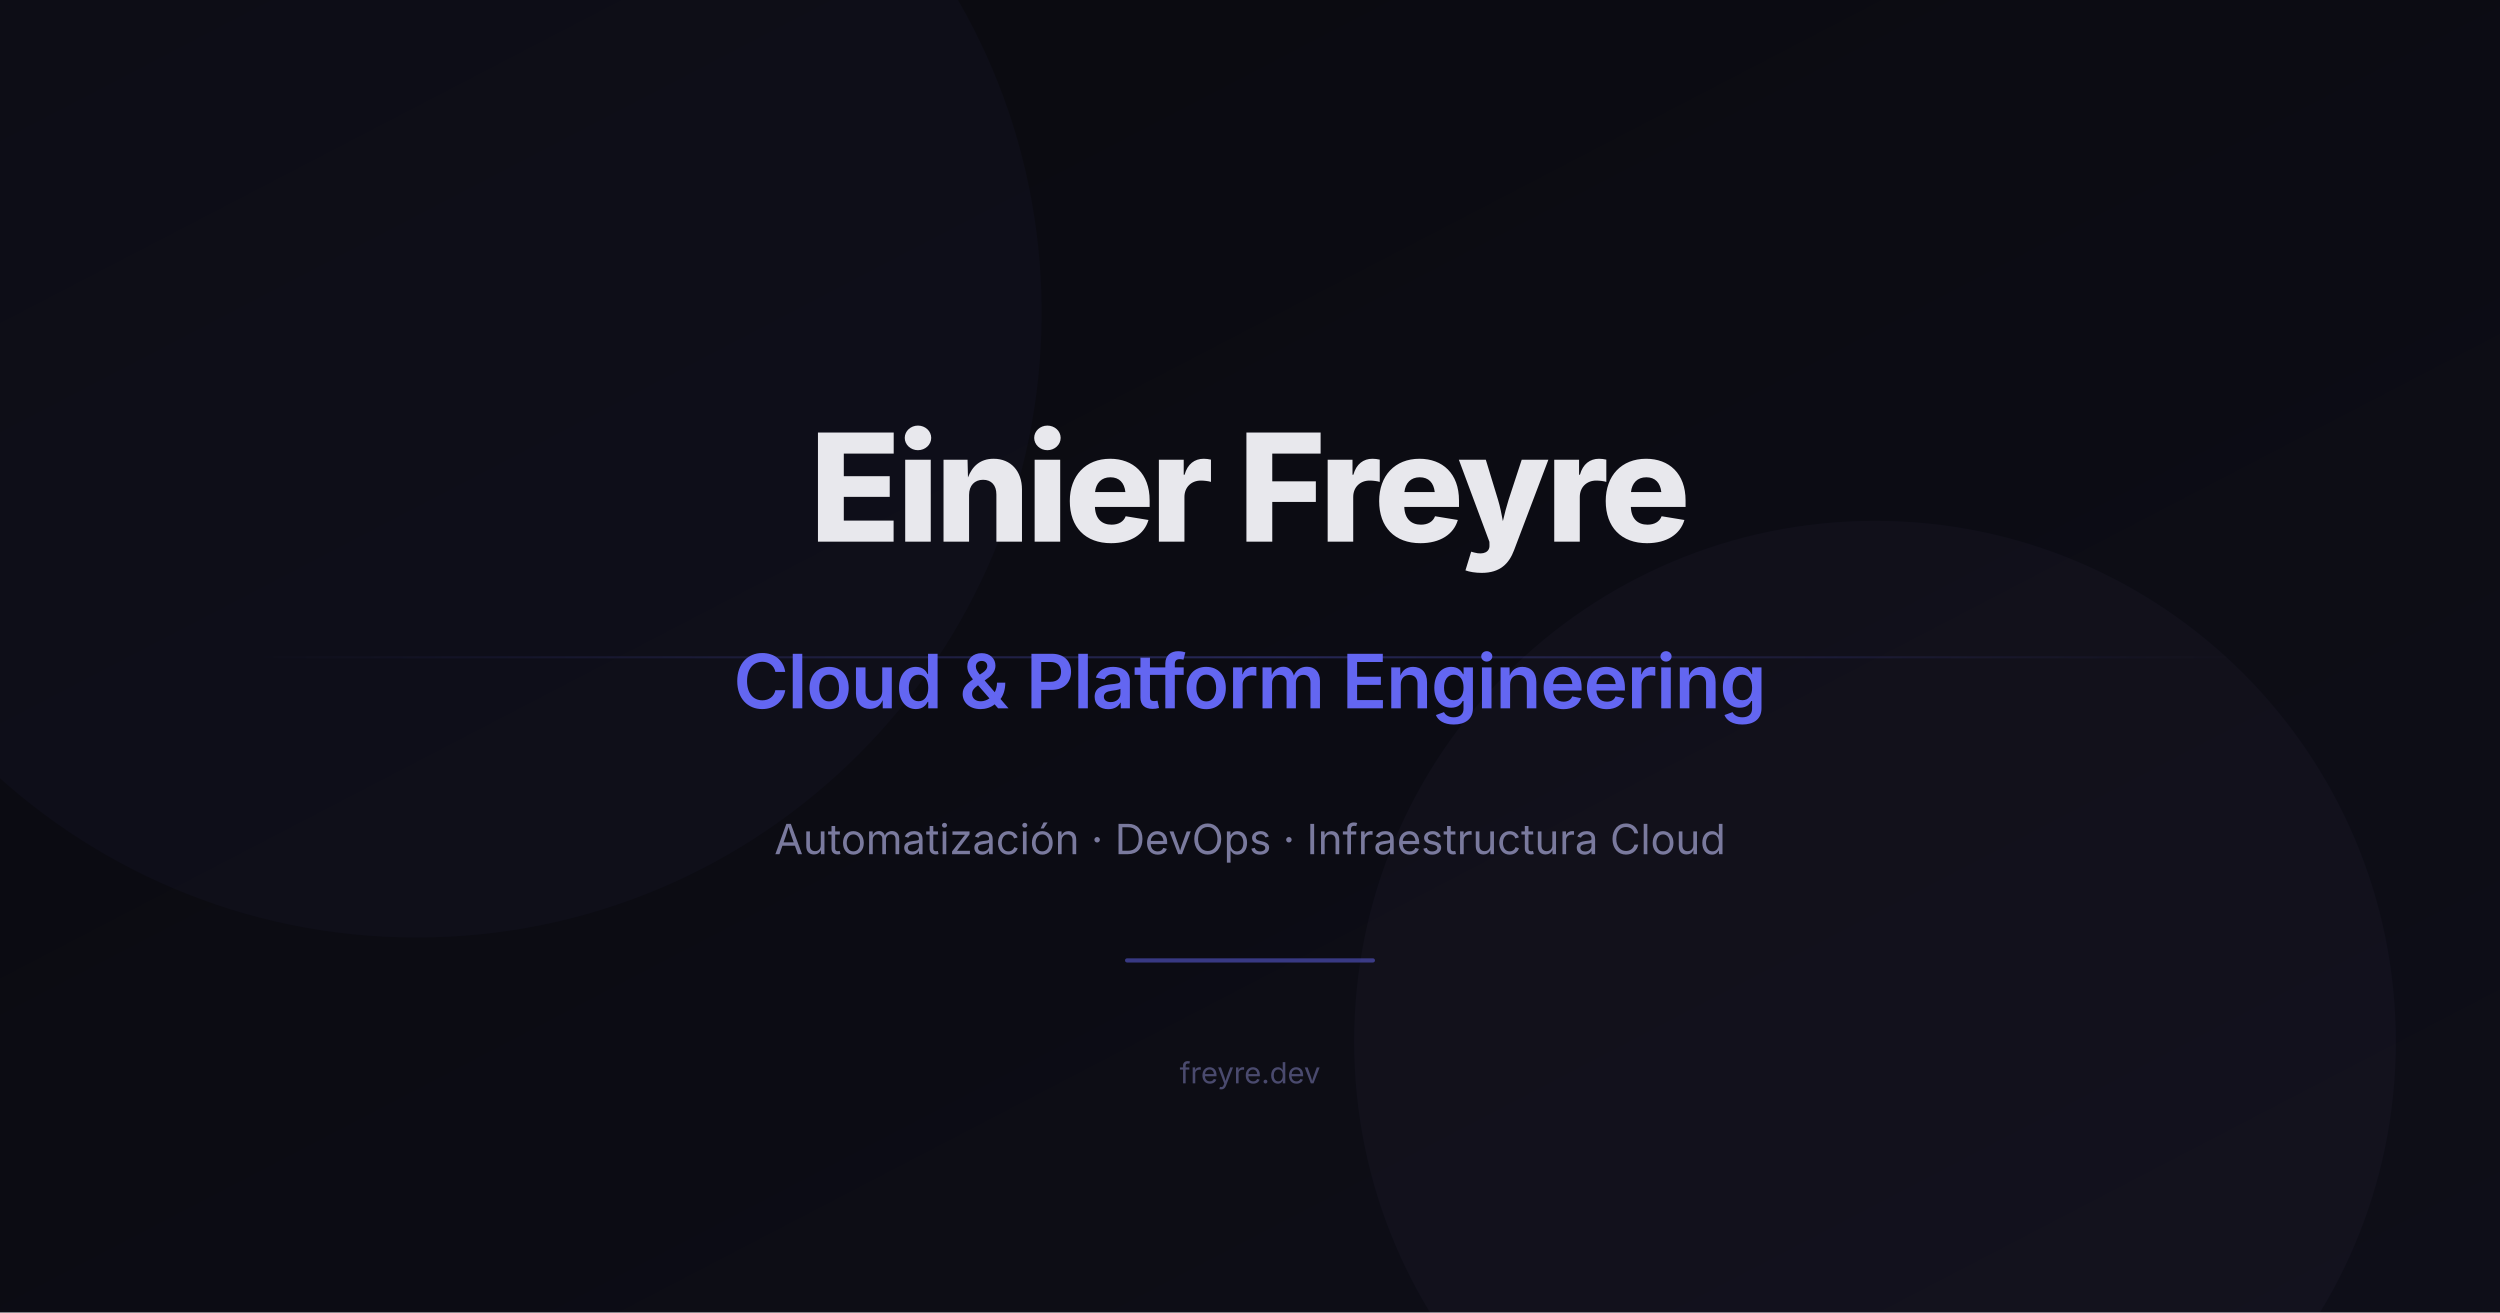
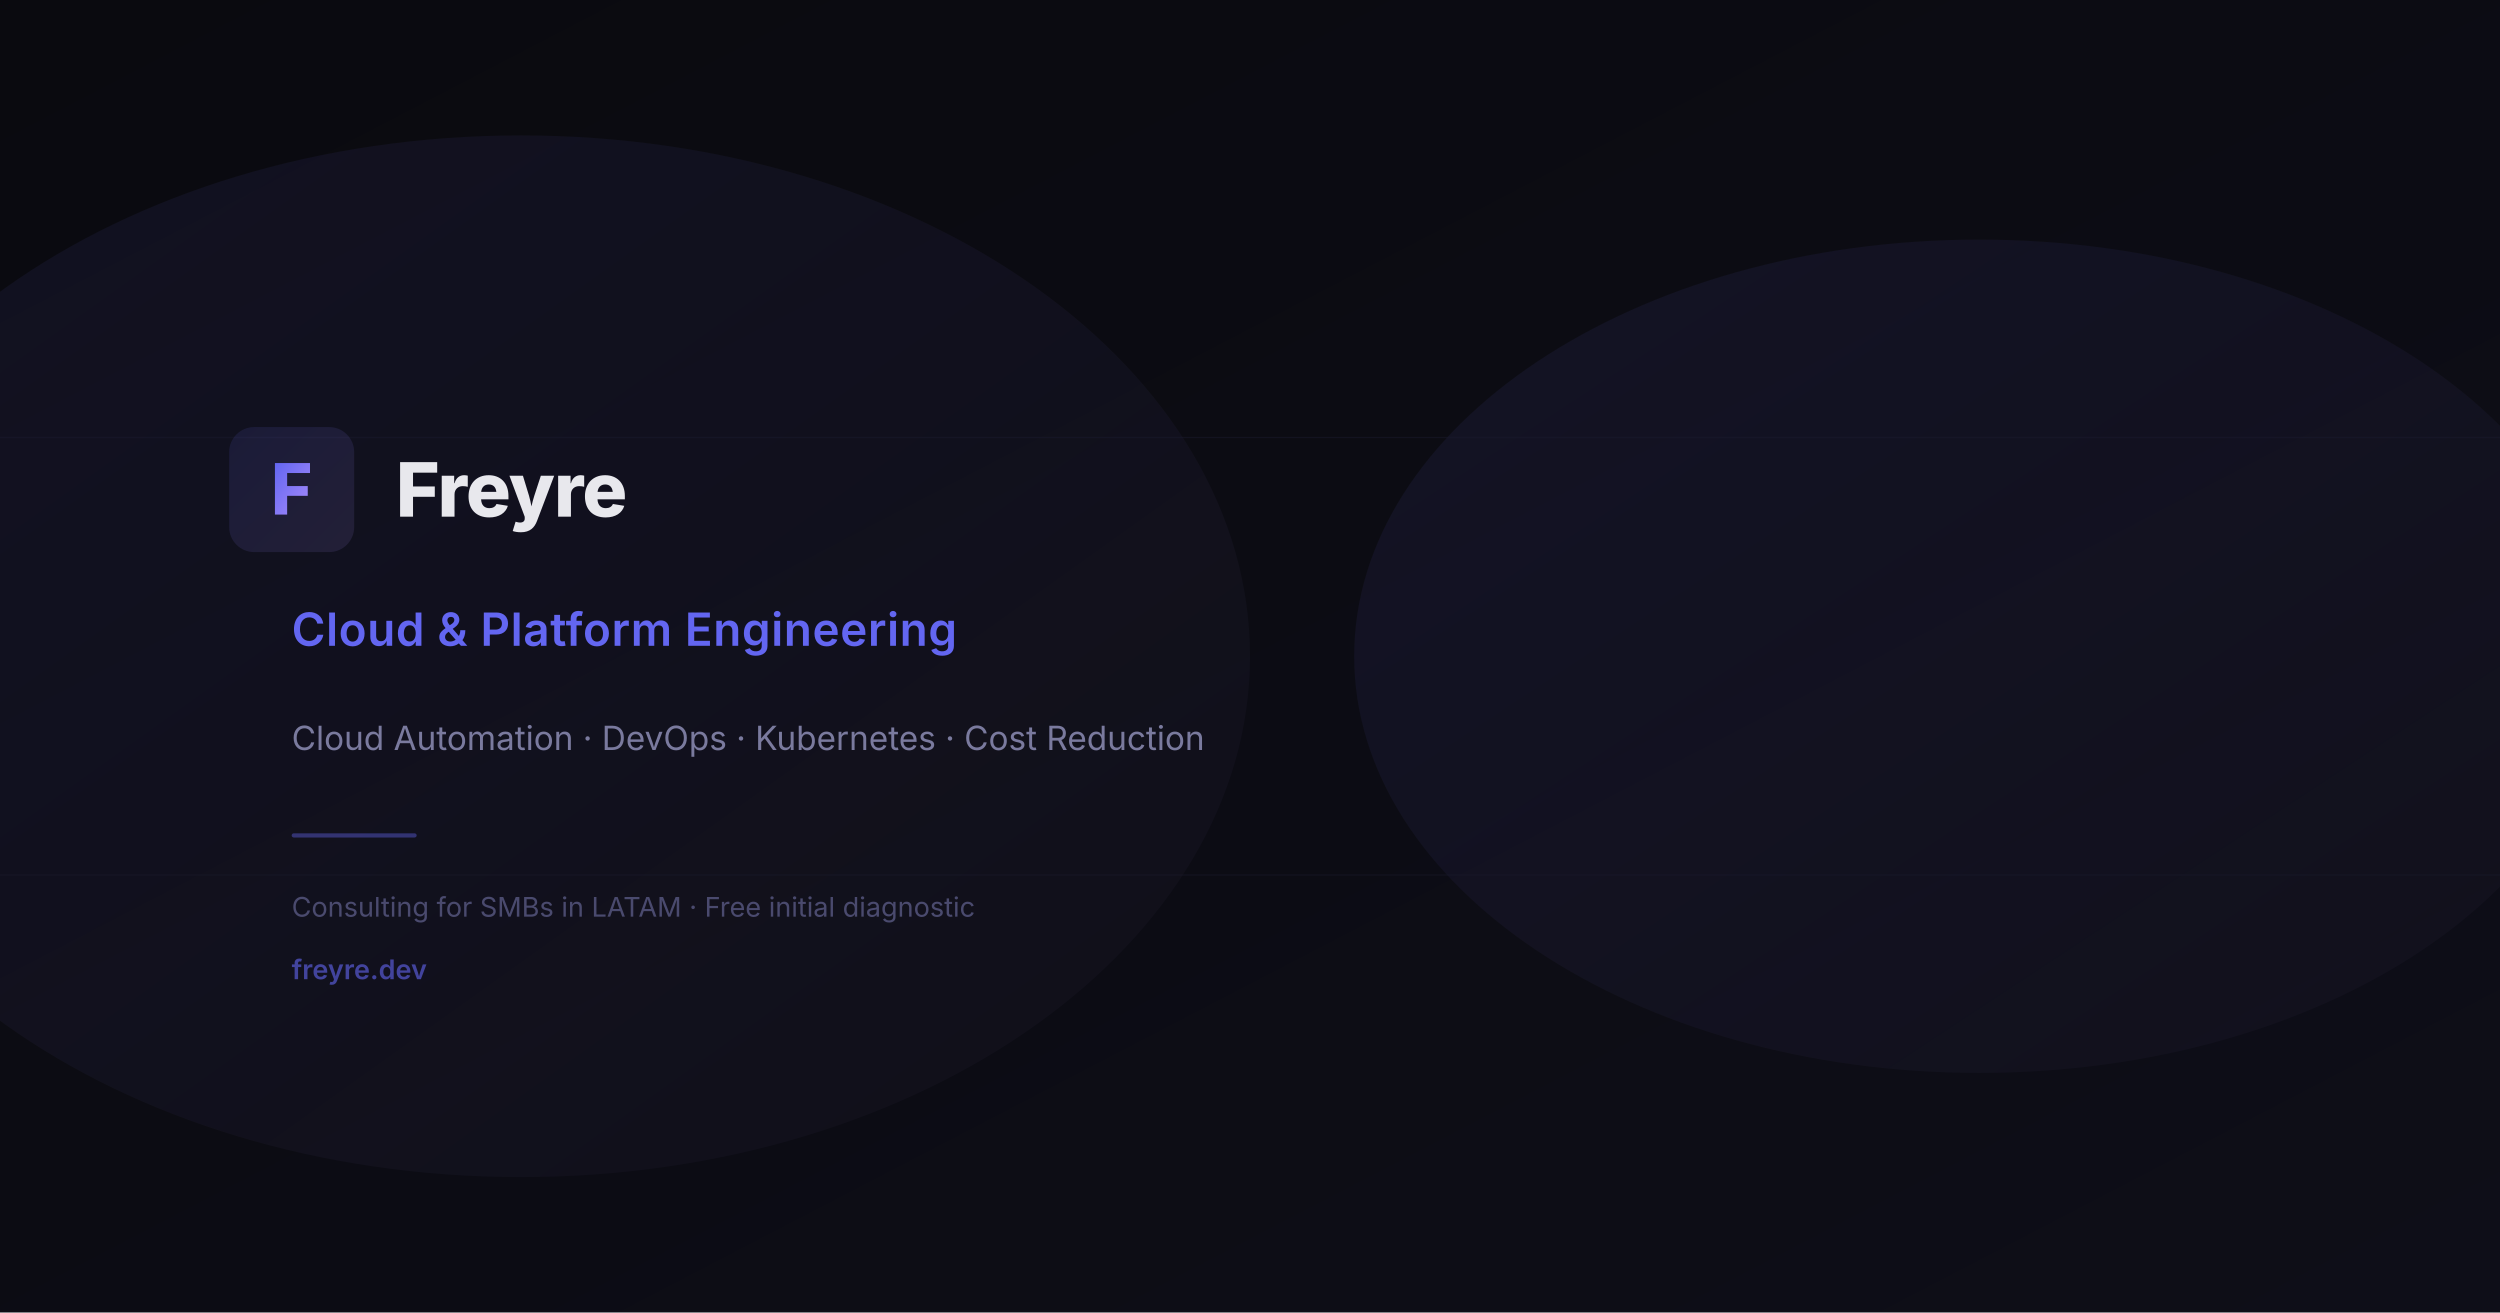
<svg xmlns="http://www.w3.org/2000/svg" width="1200" height="630" viewBox="0 0 1200 630">
  <defs>
    <linearGradient id="bg" x1="0" y1="0" x2="1" y2="1">
      <stop offset="0%" stop-color="#0a0a0f" />
      <stop offset="100%" stop-color="#0e0e18" />
    </linearGradient>
    <linearGradient id="accent" x1="0" y1="0" x2="1" y2="1">
      <stop offset="0%" stop-color="#6366f1" />
      <stop offset="100%" stop-color="#a78bfa" />
    </linearGradient>
+     <linearGradient id="glow" x1="0" y1="0" x2="1" y2="1">
+       <stop offset="0%" stop-color="#6366f1" stop-opacity="0.08" />
+       <stop offset="100%" stop-color="#a78bfa" stop-opacity="0.02" />
+     </linearGradient>
    <linearGradient id="line" x1="0" y1="0" x2="1" y2="0">
      <stop offset="0%" stop-color="#6366f1" stop-opacity="0" />
-       <stop offset="50%" stop-color="#6366f1" stop-opacity="0.3" />
+       <stop offset="50%" stop-color="#6366f1" stop-opacity="0.4" />
      <stop offset="100%" stop-color="#6366f1" stop-opacity="0" />
    </linearGradient>
  </defs>
  <rect width="1200" height="630" fill="url(#bg)" />
-   <circle cx="200" cy="150" r="300" fill="#6366f1" opacity="0.03" />
-   <circle cx="900" cy="500" r="250" fill="#a78bfa" opacity="0.03" />
-   <rect x="120" y="315" width="960" height="1" fill="url(#line)" />
-   <text x="600" y="260" font-family="Inter, Arial, sans-serif" font-size="72" font-weight="800" fill="#e8e8ed" text-anchor="middle" letter-spacing="-2">Einier Freyre</text>
-   <text x="600" y="340" font-family="Inter, Arial, sans-serif" font-size="36" font-weight="600" fill="#6366f1" text-anchor="middle" letter-spacing="-0.5">Cloud &amp; Platform Engineering</text>
-   <text x="600" y="410" font-family="Inter, Arial, sans-serif" font-size="20" fill="#7a7a9e" text-anchor="middle">Automatización · DevOps · Infraestructura Cloud</text>
-   <rect x="540" y="460" width="120" height="2" rx="1" fill="#6366f1" opacity="0.5" />
-   <text x="600" y="520" font-family="Inter, Arial, sans-serif" font-size="14" fill="#4a4a6e" text-anchor="middle">freyre.dev</text>
+   <ellipse cx="250" cy="315" rx="350" ry="250" fill="url(#glow)" />
+   <ellipse cx="950" cy="315" rx="300" ry="200" fill="url(#glow)" />
+   <line x1="0" y1="315" x2="1200" y2="315" stroke="url(#line)" stroke-width="1" />
+   <line x1="0" y1="210" x2="1200" y2="210" stroke="#1a1a2e" stroke-width="0.5" opacity="0.5" />
+   <line x1="0" y1="420" x2="1200" y2="420" stroke="#1a1a2e" stroke-width="0.5" opacity="0.5" />
+   <rect x="110" y="205" width="60" height="60" rx="12" fill="url(#accent)" opacity="0.12" />
+   <text x="140" y="247" font-family="Inter, Arial, sans-serif" font-size="34" font-weight="800" fill="url(#accent)" text-anchor="middle">F</text>
+   <text x="190" y="248" font-family="Inter, Arial, sans-serif" font-size="36" font-weight="800" fill="#e8e8ed" letter-spacing="-0.5">Freyre</text>
+   <text x="140" y="310" font-family="Inter, Arial, sans-serif" font-size="22" font-weight="600" fill="#6366f1" letter-spacing="0.3">Cloud &amp; Platform Engineering</text>
+   <text x="140" y="360" font-family="Inter, Arial, sans-serif" font-size="16" fill="#7a7a9e">Cloud Automation · DevOps · Kubernetes · Cost Reduction</text>
+   <rect x="140" y="400" width="60" height="2" rx="1" fill="#6366f1" opacity="0.4" />
+   <text x="140" y="440" font-family="Inter, Arial, sans-serif" font-size="13" fill="#4a4a6e">Consulting for SMBs in LATAM · Free initial diagnostic</text>
+   <text x="140" y="470" font-family="Inter, Arial, sans-serif" font-size="13" font-weight="600" fill="#6366f1" opacity="0.6">freyre.dev</text>
</svg>
